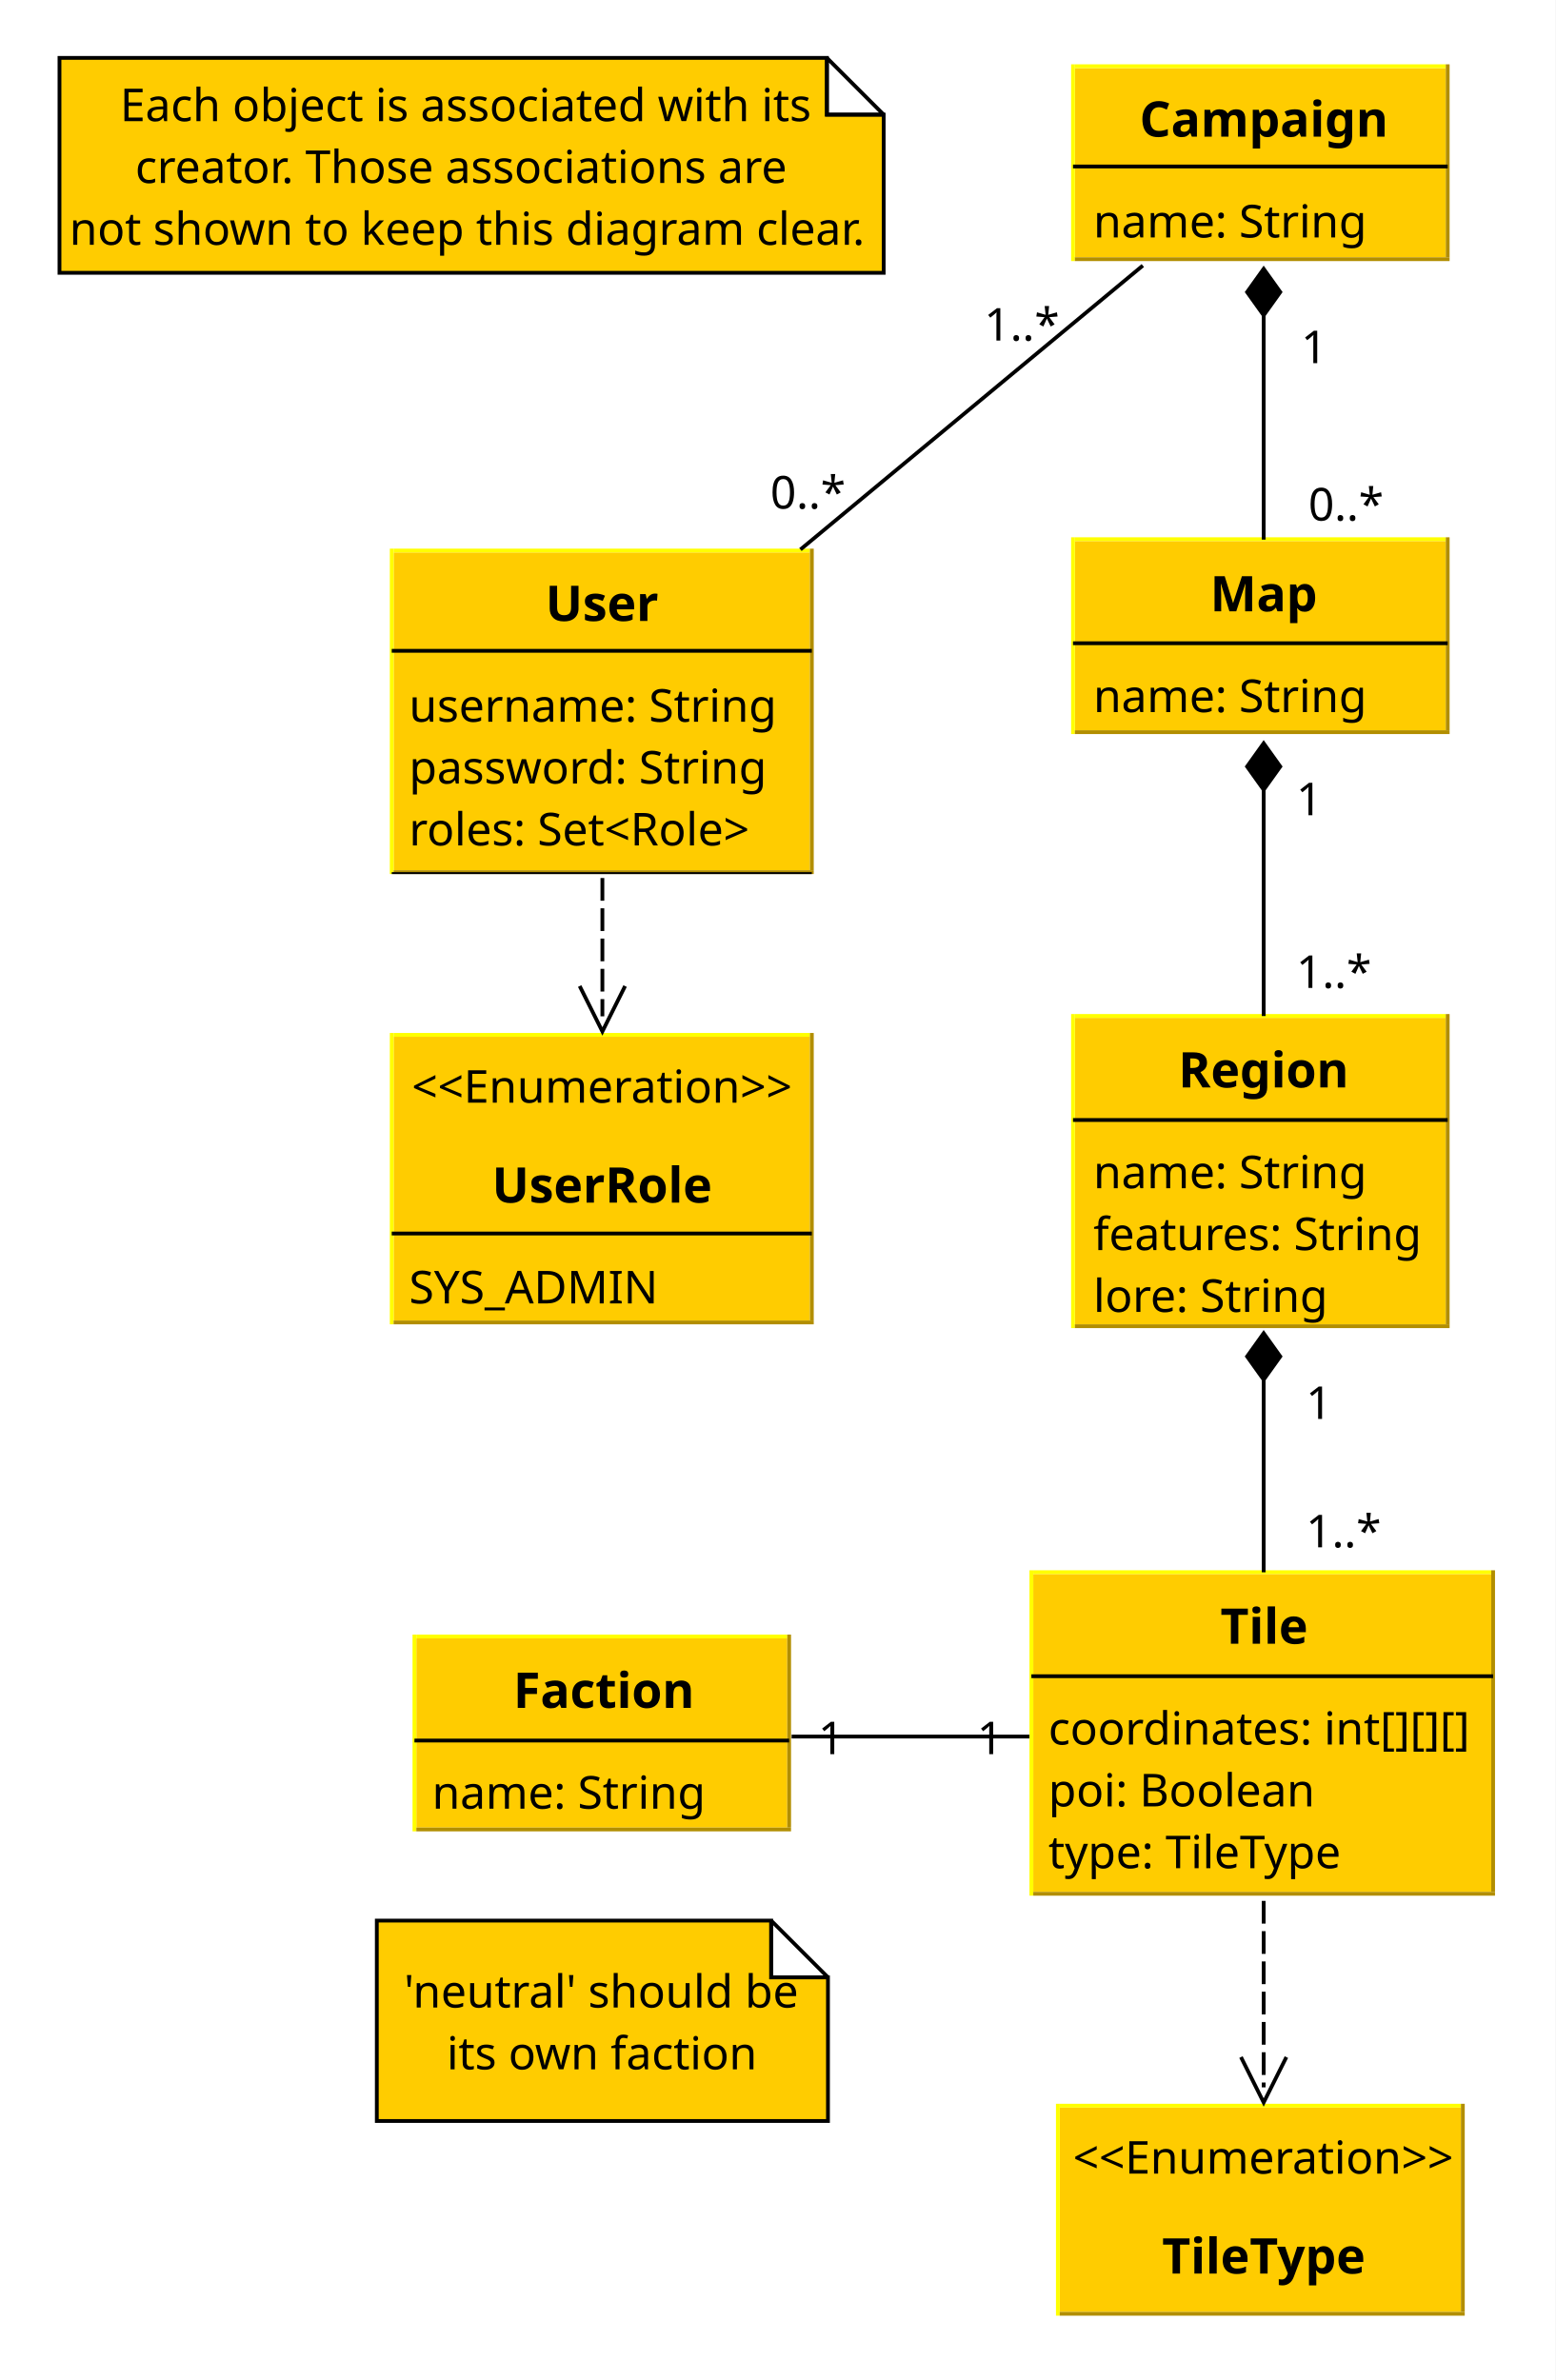
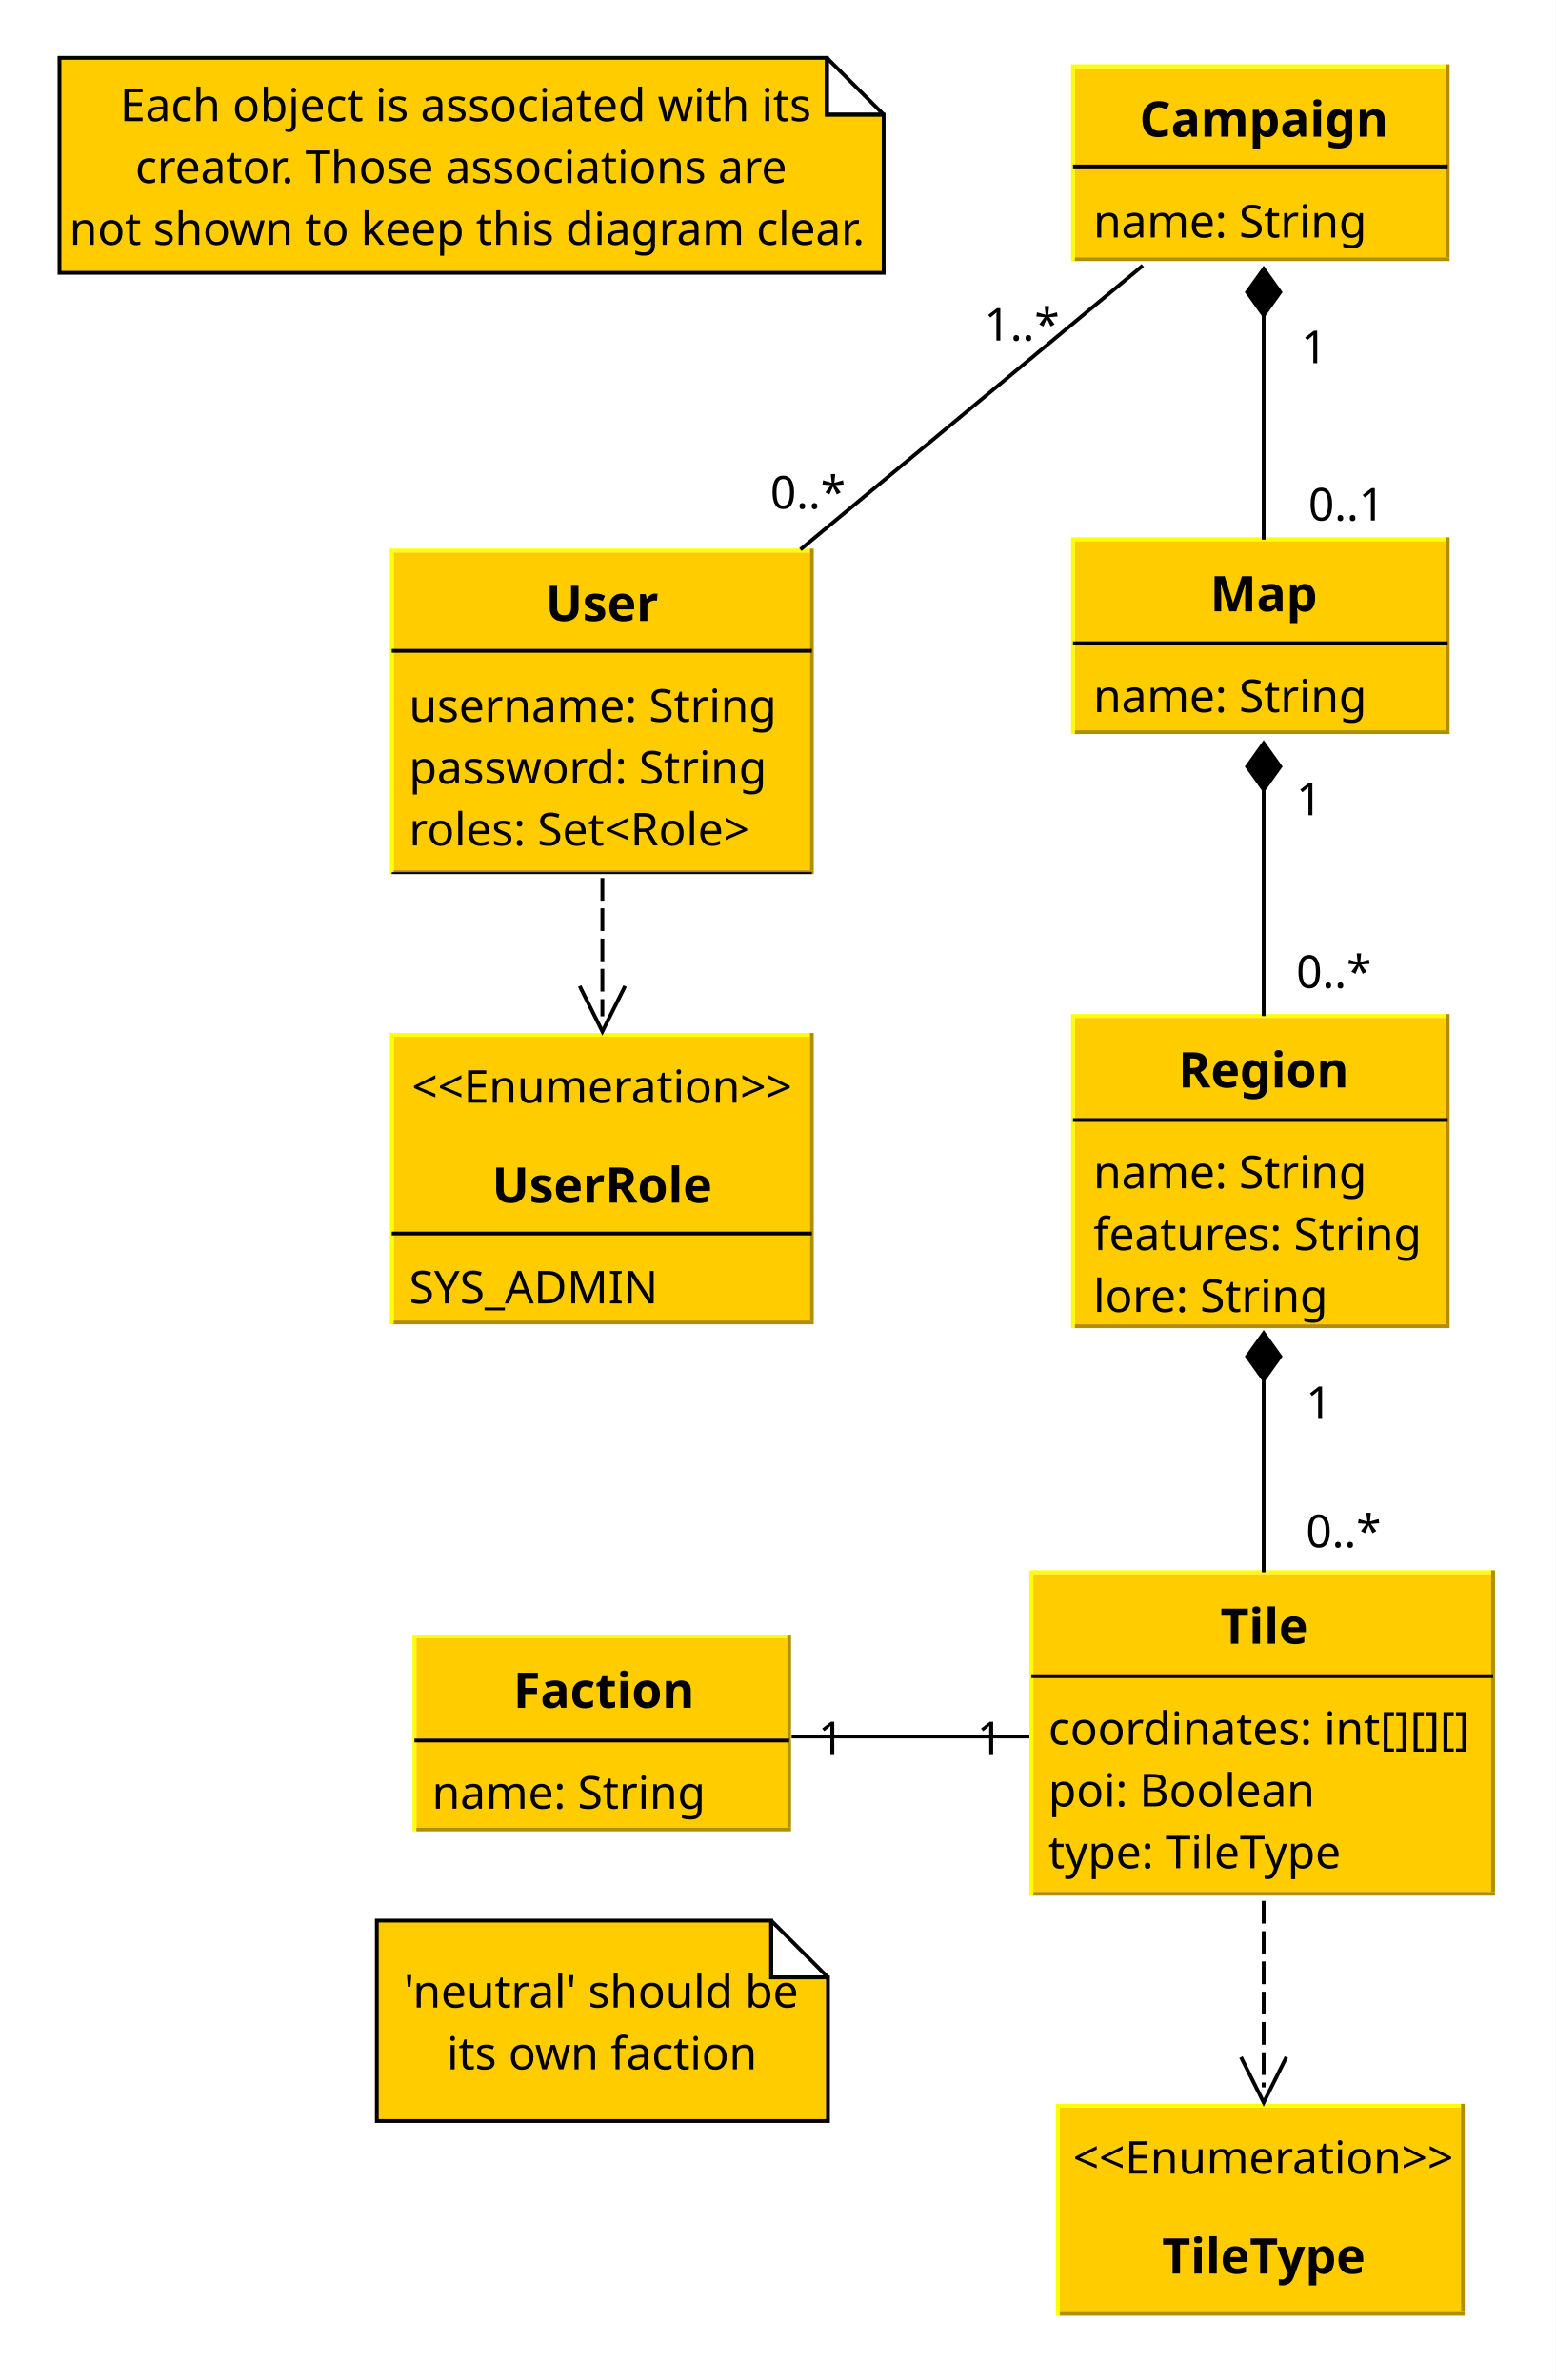
<svg xmlns="http://www.w3.org/2000/svg" fill-opacity="1" color-rendering="auto" color-interpolation="auto" text-rendering="auto" stroke="black" stroke-linecap="square" width="411" stroke-miterlimit="10" shape-rendering="auto" stroke-opacity="1" fill="black" stroke-dasharray="none" font-weight="normal" stroke-width="1" height="629" font-family="'Dialog'" font-style="normal" stroke-linejoin="miter" font-size="12px" stroke-dashoffset="0" image-rendering="auto">
  <defs id="genericDefs" />
  <g>
    <defs id="defs1">
      <clipPath clipPathUnits="userSpaceOnUse" id="clipPath1">
        <path d="M0 0 L411 0 L411 629 L0 629 L0 0 Z" />
      </clipPath>
      <clipPath clipPathUnits="userSpaceOnUse" id="clipPath2">
        <path d="M750 44 L1161 44 L1161 673 L750 673 L750 44 Z" />
      </clipPath>
      <clipPath clipPathUnits="userSpaceOnUse" id="clipPath3">
        <path d="M1022 459 L1022 545 L1145 545 L1145 459 Z" />
      </clipPath>
      <clipPath clipPathUnits="userSpaceOnUse" id="clipPath4">
        <path d="M1033 186 L1033 238 L1133 238 L1133 186 Z" />
      </clipPath>
      <clipPath clipPathUnits="userSpaceOnUse" id="clipPath5">
        <path d="M1033 312 L1033 395 L1133 395 L1133 312 Z" />
      </clipPath>
      <clipPath clipPathUnits="userSpaceOnUse" id="clipPath6">
        <path d="M1029 600 L1029 656 L1137 656 L1137 600 Z" />
      </clipPath>
      <clipPath clipPathUnits="userSpaceOnUse" id="clipPath7">
        <path d="M853 189 L853 275 L965 275 L965 189 Z" />
      </clipPath>
      <clipPath clipPathUnits="userSpaceOnUse" id="clipPath8">
        <path d="M859 476 L859 528 L959 528 L959 476 Z" />
      </clipPath>
      <clipPath clipPathUnits="userSpaceOnUse" id="clipPath9">
        <path d="M1033 61 L1033 113 L1133 113 L1133 61 Z" />
      </clipPath>
      <clipPath clipPathUnits="userSpaceOnUse" id="clipPath10">
        <path d="M853 317 L853 394 L965 394 L965 317 Z" />
      </clipPath>
    </defs>
    <g fill="white" text-rendering="geometricPrecision" shape-rendering="geometricPrecision" transform="translate(-750,-44)" stroke="white">
      <rect x="750" width="411" height="629" y="44" clip-path="url(#clipPath2)" stroke="none" />
    </g>
    <g fill="rgb(255,204,0)" text-rendering="geometricPrecision" shape-rendering="geometricPrecision" transform="matrix(1,0,0,1,-750,-44)" stroke="rgb(255,204,0)">
      <rect x="1023" width="121" height="84" y="460" clip-path="url(#clipPath2)" stroke="none" />
      <rect x="1022" y="459" clip-path="url(#clipPath2)" fill="yellow" width="1" height="86" stroke="none" />
      <rect x="1023" y="459" clip-path="url(#clipPath2)" fill="yellow" width="121" height="1" stroke="none" />
      <rect x="1023" y="544" clip-path="url(#clipPath2)" fill="rgb(178,142,0)" width="122" height="1" stroke="none" />
      <rect x="1144" y="459" clip-path="url(#clipPath2)" fill="rgb(178,142,0)" width="1" height="85" stroke="none" />
    </g>
    <g font-size="13px" stroke-linecap="butt" transform="matrix(1,0,0,1,-750,-44)" text-rendering="geometricPrecision" font-family="sans-serif" shape-rendering="geometricPrecision" font-weight="bold" stroke-miterlimit="1.45">
      <text x="1072.432" xml:space="preserve" y="478.417" clip-path="url(#clipPath3)" stroke="none">Tile</text>
    </g>
    <g text-rendering="geometricPrecision" shape-rendering="geometricPrecision" transform="matrix(1,0,0,1,-750,-44)">
      <line y2="487" fill="none" x1="1023" clip-path="url(#clipPath3)" x2="1144" y1="487" />
      <text stroke-linecap="butt" x="1027" y="505.054" clip-path="url(#clipPath3)" font-family="sans-serif" stroke="none" stroke-miterlimit="1.45" xml:space="preserve">coordinates: int[][][]</text>
      <text stroke-linecap="butt" x="1027" y="521.398" clip-path="url(#clipPath3)" font-family="sans-serif" stroke="none" stroke-miterlimit="1.45" xml:space="preserve">poi: Boolean</text>
      <text stroke-linecap="butt" x="1027" y="537.742" clip-path="url(#clipPath3)" font-family="sans-serif" stroke="none" stroke-miterlimit="1.45" xml:space="preserve">type: TileType</text>
      <line y2="546" fill="none" x1="1023" clip-path="url(#clipPath3)" x2="1144" y1="546" />
      <rect x="1034" y="187" clip-path="url(#clipPath2)" fill="rgb(255,204,0)" width="98" height="50" stroke="none" />
      <rect x="1033" y="186" clip-path="url(#clipPath2)" fill="yellow" width="1" height="52" stroke="none" />
      <rect x="1034" y="186" clip-path="url(#clipPath2)" fill="yellow" width="98" height="1" stroke="none" />
      <rect x="1034" y="237" clip-path="url(#clipPath2)" fill="rgb(178,142,0)" width="99" height="1" stroke="none" />
      <rect x="1132" y="186" clip-path="url(#clipPath2)" fill="rgb(178,142,0)" width="1" height="51" stroke="none" />
    </g>
    <g font-size="13px" stroke-linecap="butt" transform="matrix(1,0,0,1,-750,-44)" text-rendering="geometricPrecision" font-family="sans-serif" shape-rendering="geometricPrecision" font-weight="bold" stroke-miterlimit="1.45">
      <text x="1069.729" xml:space="preserve" y="205.557" clip-path="url(#clipPath4)" stroke="none">Map</text>
    </g>
    <g text-rendering="geometricPrecision" shape-rendering="geometricPrecision" transform="matrix(1,0,0,1,-750,-44)">
      <line y2="214" fill="none" x1="1034" clip-path="url(#clipPath4)" x2="1132" y1="214" />
      <text stroke-linecap="butt" x="1038.878" y="232.194" clip-path="url(#clipPath4)" font-family="sans-serif" stroke="none" stroke-miterlimit="1.45" xml:space="preserve">name: String</text>
      <line y2="240" fill="none" x1="1034" clip-path="url(#clipPath4)" x2="1132" y1="240" />
      <rect x="1034" y="313" clip-path="url(#clipPath2)" fill="rgb(255,204,0)" width="98" height="81" stroke="none" />
      <rect x="1033" y="312" clip-path="url(#clipPath2)" fill="yellow" width="1" height="83" stroke="none" />
      <rect x="1034" y="312" clip-path="url(#clipPath2)" fill="yellow" width="98" height="1" stroke="none" />
      <rect x="1034" y="394" clip-path="url(#clipPath2)" fill="rgb(178,142,0)" width="99" height="1" stroke="none" />
      <rect x="1132" y="312" clip-path="url(#clipPath2)" fill="rgb(178,142,0)" width="1" height="82" stroke="none" />
    </g>
    <g font-size="13px" stroke-linecap="butt" transform="matrix(1,0,0,1,-750,-44)" text-rendering="geometricPrecision" font-family="sans-serif" shape-rendering="geometricPrecision" font-weight="bold" stroke-miterlimit="1.45">
      <text x="1061.327" xml:space="preserve" y="331.397" clip-path="url(#clipPath5)" stroke="none">Region</text>
    </g>
    <g text-rendering="geometricPrecision" shape-rendering="geometricPrecision" transform="matrix(1,0,0,1,-750,-44)">
      <line y2="340" fill="none" x1="1034" clip-path="url(#clipPath5)" x2="1132" y1="340" />
      <text stroke-linecap="butt" x="1038.878" y="358.034" clip-path="url(#clipPath5)" font-family="sans-serif" stroke="none" stroke-miterlimit="1.45" xml:space="preserve">name: String</text>
      <text stroke-linecap="butt" x="1038.878" y="374.378" clip-path="url(#clipPath5)" font-family="sans-serif" stroke="none" stroke-miterlimit="1.45" xml:space="preserve">features: String</text>
      <text stroke-linecap="butt" x="1038.878" y="390.723" clip-path="url(#clipPath5)" font-family="sans-serif" stroke="none" stroke-miterlimit="1.45" xml:space="preserve">lore: String</text>
      <line y2="399" fill="none" x1="1034" clip-path="url(#clipPath5)" x2="1132" y1="399" />
      <rect x="1030" y="601" clip-path="url(#clipPath2)" fill="rgb(255,204,0)" width="106" height="54" stroke="none" />
      <rect x="1029" y="600" clip-path="url(#clipPath2)" fill="yellow" width="1" height="56" stroke="none" />
      <rect x="1030" y="600" clip-path="url(#clipPath2)" fill="yellow" width="106" height="1" stroke="none" />
      <rect x="1030" y="655" clip-path="url(#clipPath2)" fill="rgb(178,142,0)" width="107" height="1" stroke="none" />
      <rect x="1136" y="600" clip-path="url(#clipPath2)" fill="rgb(178,142,0)" width="1" height="55" stroke="none" />
      <text stroke-linecap="butt" x="1033.508" y="618.455" clip-path="url(#clipPath6)" font-family="sans-serif" stroke="none" stroke-miterlimit="1.45" xml:space="preserve">&lt;&lt;Enumeration&gt;&gt;</text>
    </g>
    <g font-size="13px" stroke-linecap="butt" transform="matrix(1,0,0,1,-750,-44)" text-rendering="geometricPrecision" font-family="sans-serif" shape-rendering="geometricPrecision" font-weight="bold" stroke-miterlimit="1.45">
      <text x="1057.027" xml:space="preserve" y="644.868" clip-path="url(#clipPath6)" stroke="none">TileType</text>
    </g>
    <g fill="rgb(255,204,0)" text-rendering="geometricPrecision" shape-rendering="geometricPrecision" transform="matrix(1,0,0,1,-750,-44)" stroke="rgb(255,204,0)">
      <rect x="854" width="110" height="84" y="190" clip-path="url(#clipPath2)" stroke="none" />
      <rect x="853" y="189" clip-path="url(#clipPath2)" fill="yellow" width="1" height="86" stroke="none" />
      <rect x="854" y="189" clip-path="url(#clipPath2)" fill="yellow" width="110" height="1" stroke="none" />
      <rect x="854" y="274" clip-path="url(#clipPath2)" fill="rgb(178,142,0)" width="111" height="1" stroke="none" />
      <rect x="964" y="189" clip-path="url(#clipPath2)" fill="rgb(178,142,0)" width="1" height="85" stroke="none" />
    </g>
    <g font-size="13px" stroke-linecap="butt" transform="matrix(1,0,0,1,-750,-44)" text-rendering="geometricPrecision" font-family="sans-serif" shape-rendering="geometricPrecision" font-weight="bold" stroke-miterlimit="1.45">
      <text x="894.13" xml:space="preserve" y="208.105" clip-path="url(#clipPath7)" stroke="none">User</text>
    </g>
    <g text-rendering="geometricPrecision" shape-rendering="geometricPrecision" transform="matrix(1,0,0,1,-750,-44)">
      <line y2="216" fill="none" x1="854" clip-path="url(#clipPath7)" x2="964" y1="216" />
      <text stroke-linecap="butt" x="858.078" y="234.742" clip-path="url(#clipPath7)" font-family="sans-serif" stroke="none" stroke-miterlimit="1.45" xml:space="preserve">username: String</text>
      <text stroke-linecap="butt" x="858.078" y="251.086" clip-path="url(#clipPath7)" font-family="sans-serif" stroke="none" stroke-miterlimit="1.45" xml:space="preserve">password: String</text>
      <text stroke-linecap="butt" x="858.078" y="267.43" clip-path="url(#clipPath7)" font-family="sans-serif" stroke="none" stroke-miterlimit="1.45" xml:space="preserve">roles: Set&lt;Role&gt;</text>
      <line y2="275" fill="none" x1="854" clip-path="url(#clipPath7)" x2="964" y1="275" />
      <rect x="860" y="477" clip-path="url(#clipPath2)" fill="rgb(255,204,0)" width="98" height="50" stroke="none" />
      <rect x="859" y="476" clip-path="url(#clipPath2)" fill="yellow" width="1" height="52" stroke="none" />
      <rect x="860" y="476" clip-path="url(#clipPath2)" fill="yellow" width="98" height="1" stroke="none" />
      <rect x="860" y="527" clip-path="url(#clipPath2)" fill="rgb(178,142,0)" width="99" height="1" stroke="none" />
      <rect x="958" y="476" clip-path="url(#clipPath2)" fill="rgb(178,142,0)" width="1" height="51" stroke="none" />
    </g>
    <g font-size="13px" stroke-linecap="butt" transform="matrix(1,0,0,1,-750,-44)" text-rendering="geometricPrecision" font-family="sans-serif" shape-rendering="geometricPrecision" font-weight="bold" stroke-miterlimit="1.45">
      <text x="885.624" xml:space="preserve" y="495.364" clip-path="url(#clipPath8)" stroke="none">Faction</text>
    </g>
    <g text-rendering="geometricPrecision" shape-rendering="geometricPrecision" transform="matrix(1,0,0,1,-750,-44)">
      <line y2="504" fill="none" x1="860" clip-path="url(#clipPath8)" x2="958" y1="504" />
      <text stroke-linecap="butt" x="864.158" y="522.001" clip-path="url(#clipPath8)" font-family="sans-serif" stroke="none" stroke-miterlimit="1.45" xml:space="preserve">name: String</text>
      <line y2="530" fill="none" x1="860" clip-path="url(#clipPath8)" x2="958" y1="530" />
      <rect x="1034" y="62" clip-path="url(#clipPath2)" fill="rgb(255,204,0)" width="98" height="50" stroke="none" />
      <rect x="1033" y="61" clip-path="url(#clipPath2)" fill="yellow" width="1" height="52" stroke="none" />
      <rect x="1034" y="61" clip-path="url(#clipPath2)" fill="yellow" width="98" height="1" stroke="none" />
      <rect x="1034" y="112" clip-path="url(#clipPath2)" fill="rgb(178,142,0)" width="99" height="1" stroke="none" />
      <rect x="1132" y="61" clip-path="url(#clipPath2)" fill="rgb(178,142,0)" width="1" height="51" stroke="none" />
    </g>
    <g font-size="13px" stroke-linecap="butt" transform="matrix(1,0,0,1,-750,-44)" text-rendering="geometricPrecision" font-family="sans-serif" shape-rendering="geometricPrecision" font-weight="bold" stroke-miterlimit="1.45">
      <text x="1051.086" xml:space="preserve" y="80.117" clip-path="url(#clipPath9)" stroke="none">Campaign</text>
    </g>
    <g text-rendering="geometricPrecision" shape-rendering="geometricPrecision" transform="matrix(1,0,0,1,-750,-44)">
      <line y2="88" fill="none" x1="1034" clip-path="url(#clipPath9)" x2="1132" y1="88" />
      <text stroke-linecap="butt" x="1038.878" y="106.754" clip-path="url(#clipPath9)" font-family="sans-serif" stroke="none" stroke-miterlimit="1.45" xml:space="preserve">name: String</text>
      <line y2="115" fill="none" x1="1034" clip-path="url(#clipPath9)" x2="1132" y1="115" />
      <rect x="854" y="318" clip-path="url(#clipPath2)" fill="rgb(255,204,0)" width="110" height="75" stroke="none" />
      <rect x="853" y="317" clip-path="url(#clipPath2)" fill="yellow" width="1" height="77" stroke="none" />
      <rect x="854" y="317" clip-path="url(#clipPath2)" fill="yellow" width="110" height="1" stroke="none" />
      <rect x="854" y="393" clip-path="url(#clipPath2)" fill="rgb(178,142,0)" width="111" height="1" stroke="none" />
      <rect x="964" y="317" clip-path="url(#clipPath2)" fill="rgb(178,142,0)" width="1" height="76" stroke="none" />
      <text stroke-linecap="butt" x="858.788" y="335.423" clip-path="url(#clipPath10)" font-family="sans-serif" stroke="none" stroke-miterlimit="1.45" xml:space="preserve">&lt;&lt;Enumeration&gt;&gt;</text>
    </g>
    <g font-size="13px" stroke-linecap="butt" transform="matrix(1,0,0,1,-750,-44)" text-rendering="geometricPrecision" font-family="sans-serif" shape-rendering="geometricPrecision" font-weight="bold" stroke-miterlimit="1.45">
      <text x="879.999" xml:space="preserve" y="361.836" clip-path="url(#clipPath10)" stroke="none">UserRole</text>
    </g>
    <g text-rendering="geometricPrecision" shape-rendering="geometricPrecision" transform="matrix(1,0,0,1,-750,-44)">
      <line y2="370" fill="none" x1="854" clip-path="url(#clipPath10)" x2="964" y1="370" />
      <text stroke-linecap="butt" x="858.078" y="388.473" clip-path="url(#clipPath10)" font-family="sans-serif" stroke="none" stroke-miterlimit="1.45" xml:space="preserve">SYS_ADMIN</text>
      <line y2="396" fill="none" x1="854" clip-path="url(#clipPath10)" x2="964" y1="396" />
      <path fill="rgb(255,204,0)" d="M849.558 551.587 L953.758 551.587 L953.758 566.587 L968.758 566.587 L968.758 604.547 L849.558 604.547 Z" clip-path="url(#clipPath2)" stroke="none" />
      <path fill="white" d="M953.758 551.587 L953.758 566.587 L968.758 566.587 Z" clip-path="url(#clipPath2)" fill-rule="evenodd" stroke="none" />
      <path fill="none" stroke-miterlimit="1.45" d="M849.558 551.587 L953.758 551.587 L953.758 566.587 L968.758 566.587 L968.758 604.547 L849.558 604.547 Z" clip-path="url(#clipPath2)" stroke-linecap="butt" />
      <path fill="none" stroke-miterlimit="1.45" d="M953.758 551.587 L953.758 566.587 L968.758 566.587 Z" fill-rule="evenodd" clip-path="url(#clipPath2)" stroke-linecap="butt" />
      <text stroke-linecap="butt" x="856.748" y="574.551" clip-path="url(#clipPath2)" font-family="sans-serif" stroke="none" stroke-miterlimit="1.45" xml:space="preserve">'neutral' should be</text>
      <text stroke-linecap="butt" x="868.034" y="590.895" clip-path="url(#clipPath2)" font-family="sans-serif" stroke="none" stroke-miterlimit="1.45" xml:space="preserve">its own faction</text>
      <path fill="rgb(255,204,0)" d="M765.718 59.3 L968.478 59.3 L968.478 74.3 L983.478 74.3 L983.478 116.1 L765.718 116.1 Z" clip-path="url(#clipPath2)" stroke="none" />
      <path fill="white" d="M968.478 59.3 L968.478 74.3 L983.478 74.3 Z" clip-path="url(#clipPath2)" fill-rule="evenodd" stroke="none" />
      <path fill="none" stroke-miterlimit="1.45" d="M765.718 59.3 L968.478 59.3 L968.478 74.3 L983.478 74.3 L983.478 116.1 L765.718 116.1 Z" clip-path="url(#clipPath2)" stroke-linecap="butt" />
      <path fill="none" stroke-miterlimit="1.45" d="M968.478 59.3 L968.478 74.3 L983.478 74.3 Z" fill-rule="evenodd" clip-path="url(#clipPath2)" stroke-linecap="butt" />
      <text stroke-linecap="butt" x="781.724" y="76.012" clip-path="url(#clipPath2)" font-family="sans-serif" stroke="none" stroke-miterlimit="1.45" xml:space="preserve">Each object is associated with its </text>
      <text stroke-linecap="butt" x="785.744" y="92.356" clip-path="url(#clipPath2)" font-family="sans-serif" stroke="none" stroke-miterlimit="1.45" xml:space="preserve">creator. Those associations are </text>
      <text stroke-linecap="butt" x="768.332" y="108.701" clip-path="url(#clipPath2)" font-family="sans-serif" stroke="none" stroke-miterlimit="1.45" xml:space="preserve">not shown to keep this diagram clear.</text>
      <path fill="none" stroke-miterlimit="1.45" d="M1083.878 246.587 L1083.878 312.525" clip-path="url(#clipPath2)" stroke-linecap="butt" />
      <path stroke-miterlimit="1.45" d="M1083.878 239.587 L1088.878 246.587 L1083.878 253.587 L1078.878 246.587 Z" clip-path="url(#clipPath2)" stroke-linecap="butt" stroke="none" />
      <text stroke-linecap="butt" x="1092.477" y="259.448" clip-path="url(#clipPath2)" font-family="sans-serif" stroke="none" stroke-miterlimit="1.45" xml:space="preserve">1</text>
-       <text stroke-linecap="butt" x="1092.477" y="305.088" clip-path="url(#clipPath2)" font-family="sans-serif" stroke="none" stroke-miterlimit="1.45" xml:space="preserve">1..*</text>
+       <text stroke-linecap="butt" x="1092.477" y="305.088" clip-path="url(#clipPath2)" font-family="sans-serif" stroke="none" stroke-miterlimit="1.45" xml:space="preserve">0..*</text>
      <path fill="none" stroke-miterlimit="1.45" d="M1083.878 402.497 L1083.878 459.532" clip-path="url(#clipPath2)" stroke-linecap="butt" />
      <path stroke-miterlimit="1.45" d="M1083.878 395.497 L1088.878 402.497 L1083.878 409.497 L1078.878 402.497 Z" clip-path="url(#clipPath2)" stroke-linecap="butt" stroke="none" />
      <text stroke-linecap="butt" x="1095.037" y="419.008" clip-path="url(#clipPath2)" font-family="sans-serif" stroke="none" stroke-miterlimit="1.45" xml:space="preserve">1</text>
-       <text stroke-linecap="butt" x="1095.037" y="452.928" clip-path="url(#clipPath2)" font-family="sans-serif" stroke="none" stroke-miterlimit="1.45" xml:space="preserve">1..*</text>
+       <text stroke-linecap="butt" x="1095.037" y="452.928" clip-path="url(#clipPath2)" font-family="sans-serif" stroke="none" stroke-miterlimit="1.45" xml:space="preserve">0..*</text>
      <path fill="none" stroke-miterlimit="1.45" stroke-dasharray="6,2" d="M1083.878 546.38 L1083.878 595.657" clip-path="url(#clipPath2)" stroke-linecap="butt" />
      <path stroke-miterlimit="1.45" stroke-dasharray="6,2" d="M1083.878 599.657 L1089.878 587.657 L1083.878 599.657 L1077.878 587.657 Z" clip-path="url(#clipPath2)" stroke-linecap="butt" stroke="none" />
      <path fill="none" d="M1083.878 599.657 L1089.878 587.657 L1083.878 599.657 L1077.878 587.657 Z" clip-path="url(#clipPath2)" />
      <path fill="none" stroke-miterlimit="1.45" d="M1021.984 502.947 L959.153 502.947" clip-path="url(#clipPath2)" stroke-linecap="butt" />
      <text stroke-linecap="butt" x="966.158" y="507.603" clip-path="url(#clipPath2)" font-family="sans-serif" stroke="none" stroke-miterlimit="1.45" xml:space="preserve">1</text>
      <text stroke-linecap="butt" x="1008.136" y="507.603" clip-path="url(#clipPath2)" font-family="sans-serif" stroke="none" stroke-miterlimit="1.45" xml:space="preserve">1</text>
      <path fill="none" stroke-miterlimit="1.45" d="M1083.878 121.191 L1083.878 186.615" clip-path="url(#clipPath2)" stroke-linecap="butt" />
      <path stroke-miterlimit="1.45" d="M1083.878 114.191 L1088.878 121.191 L1083.878 128.191 L1078.878 121.191 Z" clip-path="url(#clipPath2)" stroke-linecap="butt" stroke="none" />
      <text stroke-linecap="butt" x="1093.757" y="139.968" clip-path="url(#clipPath2)" font-family="sans-serif" stroke="none" stroke-miterlimit="1.45" xml:space="preserve">1</text>
-       <text stroke-linecap="butt" x="1095.678" y="181.568" clip-path="url(#clipPath2)" font-family="sans-serif" stroke="none" stroke-miterlimit="1.45" xml:space="preserve">0..*</text>
+       <text stroke-linecap="butt" x="1095.678" y="181.568" clip-path="url(#clipPath2)" font-family="sans-serif" stroke="none" stroke-miterlimit="1.45" xml:space="preserve">0..1</text>
      <path fill="none" stroke-miterlimit="1.45" d="M1051.95 114.186 L961.485 189.228" clip-path="url(#clipPath2)" stroke-linecap="butt" />
      <text stroke-linecap="butt" x="1010.033" y="134.008" clip-path="url(#clipPath2)" font-family="sans-serif" stroke="none" stroke-miterlimit="1.45" xml:space="preserve">1..*</text>
      <text stroke-linecap="butt" x="953.52" y="178.412" clip-path="url(#clipPath2)" font-family="sans-serif" stroke="none" stroke-miterlimit="1.45" xml:space="preserve">0..*</text>
      <path fill="none" stroke-miterlimit="1.45" stroke-dasharray="6,2" d="M909.158 276.049 L909.158 312.599" clip-path="url(#clipPath2)" stroke-linecap="butt" />
      <path stroke-miterlimit="1.45" stroke-dasharray="6,2" d="M909.158 316.599 L915.158 304.599 L909.158 316.599 L903.158 304.599 Z" clip-path="url(#clipPath2)" stroke-linecap="butt" stroke="none" />
      <path fill="none" d="M909.158 316.599 L915.158 304.599 L909.158 316.599 L903.158 304.599 Z" clip-path="url(#clipPath2)" />
    </g>
  </g>
</svg>
